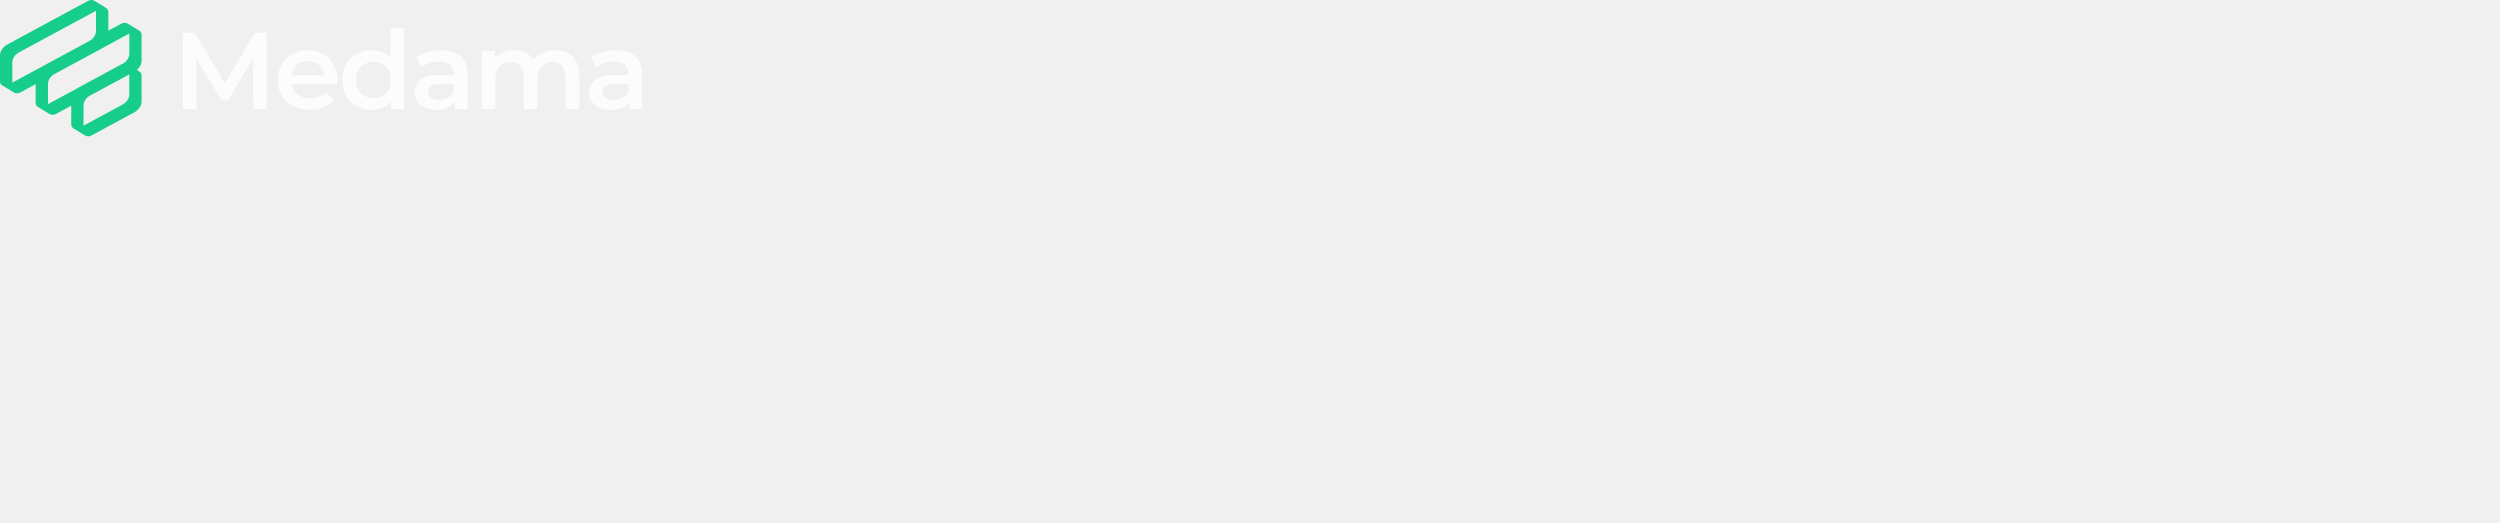
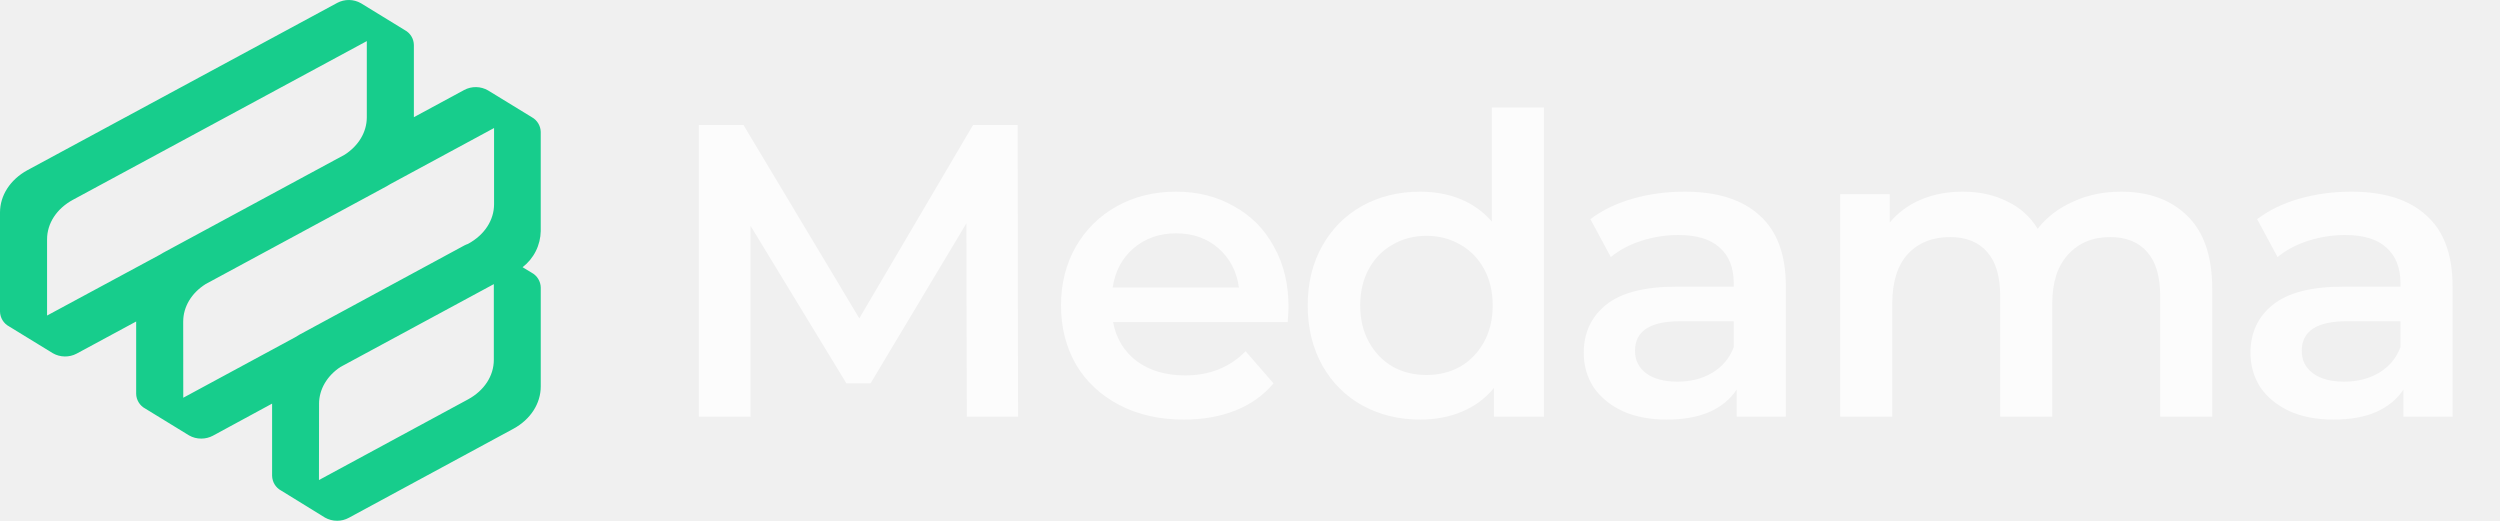
- <svg xmlns="http://www.w3.org/2000/svg" width="550" height="115" fill="none">
+ <svg xmlns="http://www.w3.org/2000/svg" width="144" height="30" fill="none">
  <g clip-path="url(#a)">
    <path fill="#17CD8C" d="M18.713 29.81c.216.123.46.187.708.185.233.001.463-.057.668-.168l9.488-5.133c.984-.538 1.57-1.45 1.57-2.435v-5.699c-.004-.175-.054-.347-.146-.496s-.221-.273-.376-.356l-.499-.301-.024-.017c.319-.246.579-.562.759-.922.181-.36.278-.757.285-1.16V7.602c-.003-.175-.052-.345-.143-.495-.09-.15-.218-.273-.371-.357l-2.52-1.542c-.208-.121-.444-.187-.685-.191-.241-.004-.479.053-.691.167l-2.897 1.566V2.587c-.003-.176-.053-.347-.145-.497-.092-.15-.222-.273-.377-.355L20.797.19c-.208-.121-.444-.186-.685-.19-.241-.004-.479.054-.691.168L1.57 9.808C.588 10.348 0 11.257 0 12.243v5.705c.004.175.054.347.146.497.092.15.221.273.376.356l2.52 1.544c.209.12.444.184.685.188.241.004.478-.053.691-.166l3.425-1.849v4.164c.003.176.054.348.146.497.092.15.222.273.378.355l2.52 1.544c.215.124.46.188.708.185.233.001.462-.057.668-.166l3.41-1.849v4.157c.004.175.054.347.145.497.092.15.222.273.376.355l2.52 1.553ZM2.711 13.787c0-.925.555-1.768 1.479-2.273L21.128 2.367v4.39c0 .847-.472 1.636-1.27 2.151L9.414 14.551c-.068.037-.133.076-.198.117L2.711 18.175V13.787Zm7.842 4.734c0-.852.477-1.647 1.294-2.16l10.431-5.636c.072-.039.141-.081.209-.124l5.971-3.227v4.388c0 .925-.555 1.768-1.479 2.273l-.03.017c-.072.023-.142.053-.209.089l-9.49 5.135c-.087.046-.17.098-.252.152l-6.442 3.482-.004-4.388Zm7.824 4.741c0-.832.455-1.609 1.23-2.123l8.837-4.774v4.364c0 .924-.555 1.768-1.479 2.272l-8.593 4.649.006-4.388Z" />
  </g>
  <path fill="#FCFCFC" d="m55.688 24-.024-11.136-5.52 9.216h-1.392l-5.52-9.072V24h-2.976V7.2h2.568l6.672 11.136L56.048 7.2h2.568L58.64 24h-2.952Zm18.53-6.336c0 .208-.016.504-.048.888h-10.056c.176.944.632 1.696 1.368 2.256.752.544 1.68.816 2.784.816 1.408 0 2.568-.464 3.48-1.392l1.608 1.848c-.576.688-1.304 1.208-2.184 1.56-.88.352-1.872.528-2.976.528-1.408 0-2.648-.28-3.72-.84-1.072-.56-1.904-1.336-2.496-2.328-.576-1.008-.864-2.144-.864-3.408 0-1.248.28-2.368.84-3.36.576-1.008 1.368-1.792 2.376-2.352 1.008-.56 2.144-.84 3.408-.84 1.248 0 2.36.28 3.336.84.992.544 1.76 1.32 2.304 2.328.56.992.84 2.144.84 3.456Zm-6.48-4.224c-.96 0-1.776.288-2.448.864-.656.56-1.056 1.312-1.2 2.256h7.272c-.128-.928-.52-1.68-1.176-2.256-.656-.576-1.472-.864-2.448-.864Zm21.194-7.248V24h-2.88v-1.656c-.496.608-1.112 1.064-1.848 1.368-.72.304-1.52.456-2.4.456-1.232 0-2.344-.272-3.336-.816-.976-.544-1.744-1.312-2.304-2.304-.56-1.008-.84-2.16-.84-3.456 0-1.296.28-2.44.84-3.432.56-.992 1.328-1.76 2.304-2.304.992-.544 2.104-.816 3.336-.816.848 0 1.624.144 2.328.432.704.288 1.304.72 1.8 1.296V6.192h3ZM82.164 21.6c.72 0 1.368-.16 1.944-.48.576-.336 1.032-.808 1.368-1.416.336-.608.504-1.312.504-2.112s-.168-1.504-.504-2.112c-.336-.608-.792-1.072-1.368-1.392-.576-.336-1.224-.504-1.944-.504s-1.368.168-1.944.504c-.576.32-1.032.784-1.368 1.392-.336.608-.504 1.312-.504 2.112s.168 1.504.504 2.112c.336.608.792 1.08 1.368 1.416.576.32 1.224.48 1.944.48Zm14.868-10.56c1.888 0 3.328.456 4.32 1.368 1.008.896 1.512 2.256 1.512 4.08V24h-2.832v-1.56c-.368.56-.896.992-1.584 1.296-.672.288-1.488.432-2.448.432s-1.8-.16-2.52-.48c-.72-.336-1.28-.792-1.68-1.368-.384-.592-.576-1.256-.576-1.992 0-1.152.424-2.072 1.272-2.76.864-.704 2.216-1.056 4.056-1.056h3.312v-.192c0-.896-.272-1.584-.816-2.064-.528-.48-1.32-.72-2.376-.72-.72 0-1.432.112-2.136.336-.688.224-1.272.536-1.752.936l-1.176-2.184c.672-.512 1.48-.904 2.424-1.176.944-.272 1.944-.408 3-.408Zm-.408 10.944c.752 0 1.416-.168 1.992-.504.592-.352 1.008-.848 1.248-1.488v-1.488h-3.096c-1.728 0-2.592.568-2.592 1.704 0 .544.216.976.648 1.296.432.32 1.032.48 1.8.48ZM122.17 11.04c1.616 0 2.896.472 3.84 1.416.944.928 1.416 2.328 1.416 4.2V24h-3v-6.96c0-1.12-.248-1.96-.744-2.52-.496-.576-1.208-.864-2.136-.864-1.008 0-1.816.336-2.424 1.008-.608.656-.912 1.6-.912 2.832V24h-3v-6.96c0-1.12-.248-1.96-.744-2.52-.496-.576-1.208-.864-2.136-.864-1.024 0-1.84.328-2.448.984-.592.656-.888 1.608-.888 2.856V24h-3V11.184h2.856v1.632c.48-.576 1.08-1.016 1.8-1.32.72-.304 1.52-.456 2.4-.456.96 0 1.808.184 2.544.552.752.352 1.344.88 1.776 1.584.528-.672 1.208-1.192 2.04-1.56.832-.384 1.752-.576 2.76-.576Zm13.266 0c1.888 0 3.328.456 4.32 1.368 1.008.896 1.512 2.256 1.512 4.08V24h-2.832v-1.56c-.368.56-.896.992-1.584 1.296-.672.288-1.488.432-2.448.432s-1.8-.16-2.52-.48c-.72-.336-1.28-.792-1.68-1.368-.384-.592-.576-1.256-.576-1.992 0-1.152.424-2.072 1.272-2.76.864-.704 2.216-1.056 4.056-1.056h3.312v-.192c0-.896-.272-1.584-.816-2.064-.528-.48-1.32-.72-2.376-.72-.72 0-1.432.112-2.136.336-.688.224-1.272.536-1.752.936l-1.176-2.184c.672-.512 1.48-.904 2.424-1.176.944-.272 1.944-.408 3-.408Zm-.408 10.944c.752 0 1.416-.168 1.992-.504.592-.352 1.008-.848 1.248-1.488v-1.488h-3.096c-1.728 0-2.592.568-2.592 1.704 0 .544.216.976.648 1.296.432.32 1.032.48 1.8.48Z" />
  <defs>
    <clipPath id="a">
      <path fill="#fff" d="M0 0h31.148v30H0z" />
    </clipPath>
  </defs>
</svg>
